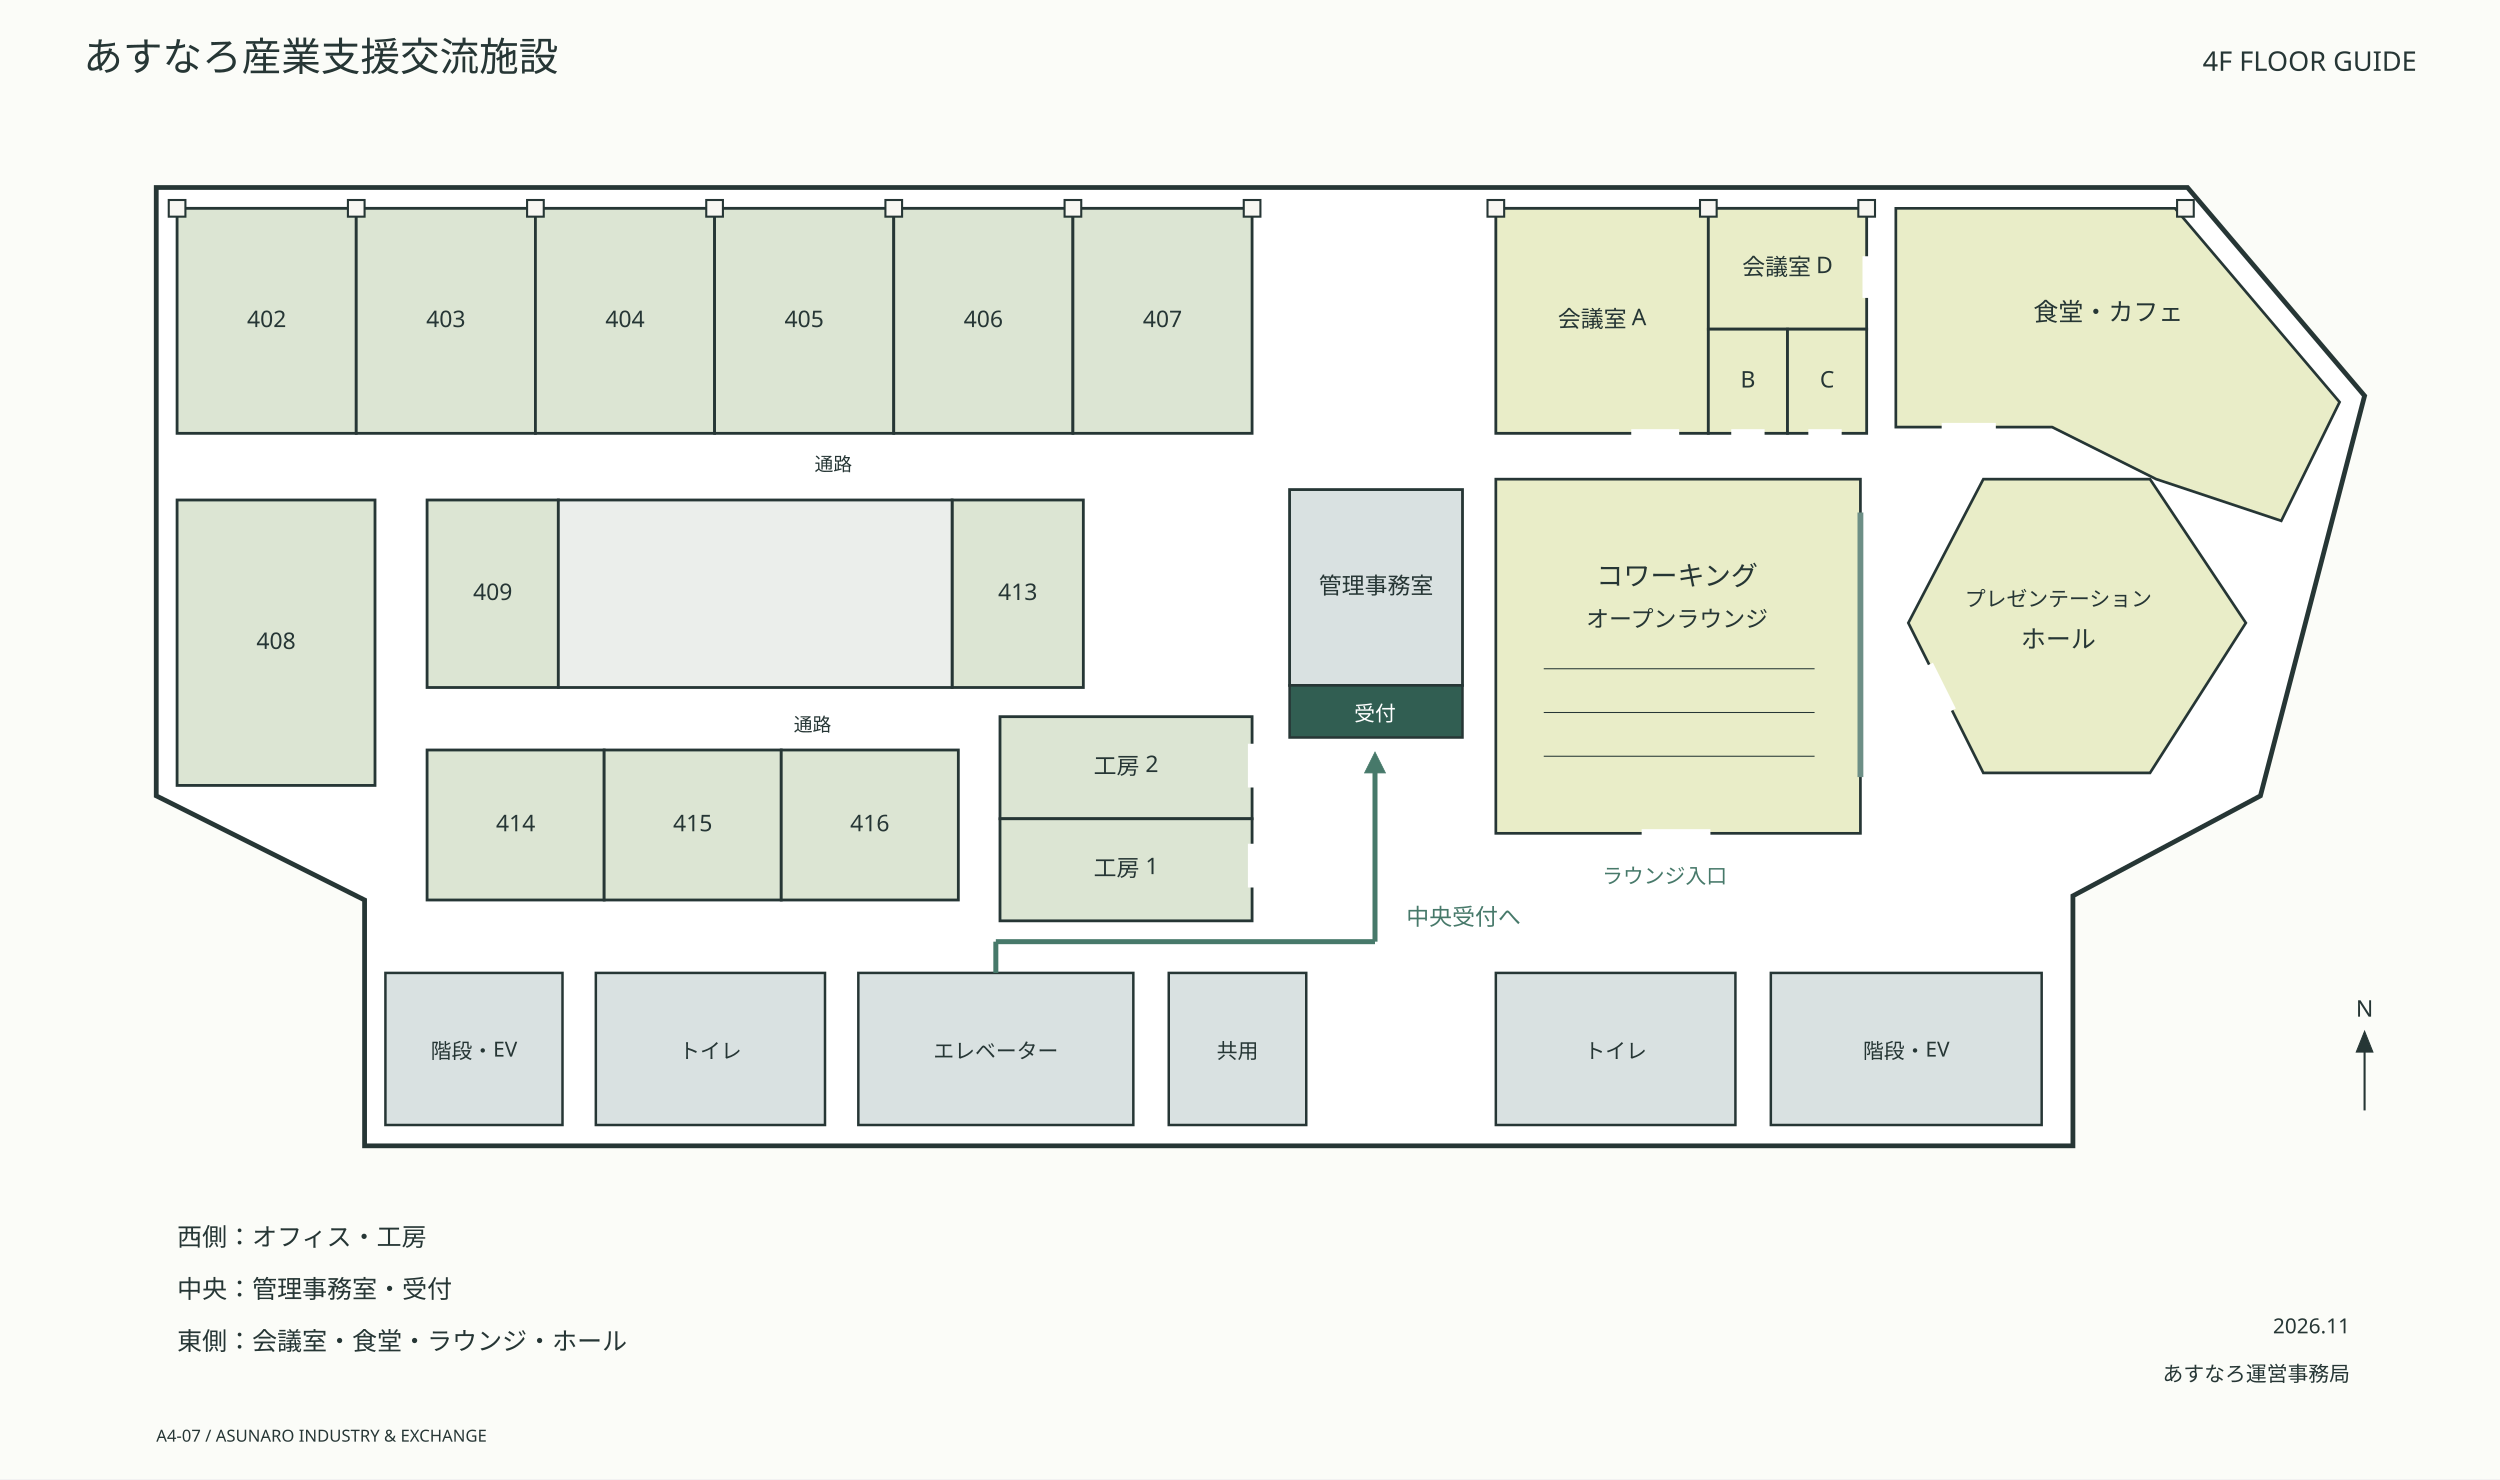
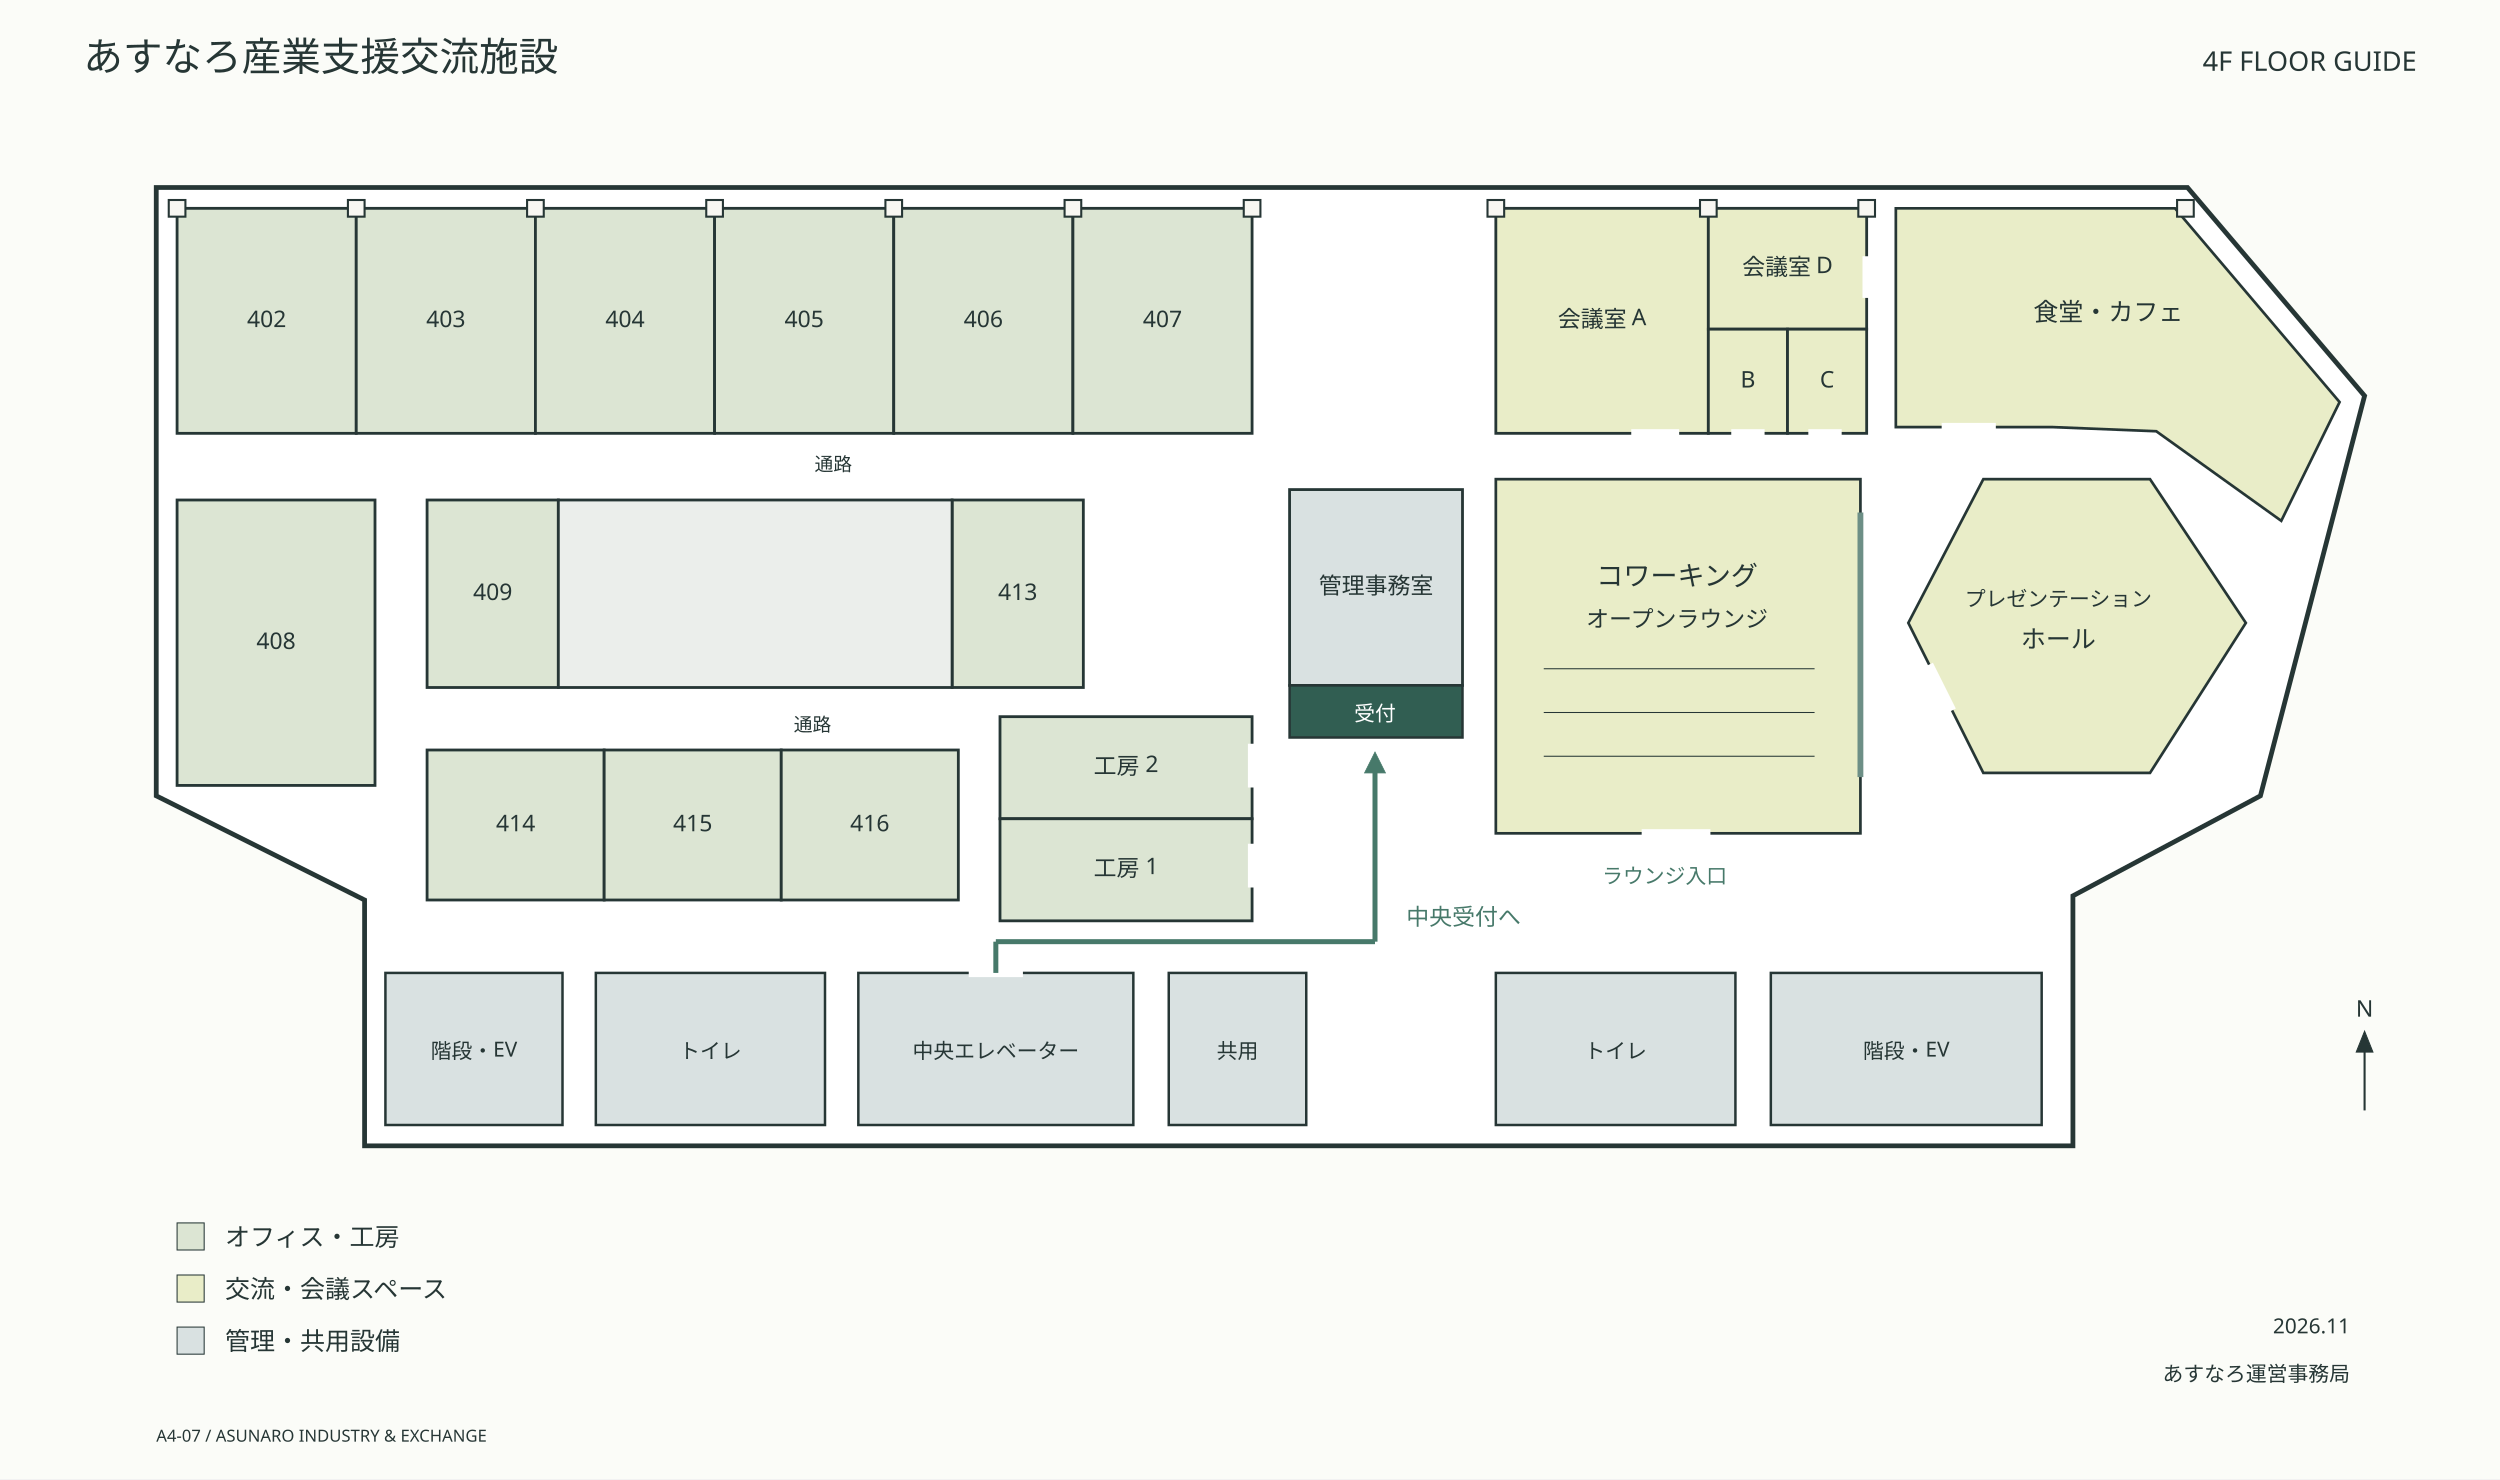
<svg xmlns="http://www.w3.org/2000/svg" viewBox="0 0 1200 710" role="img">
  <g font-family="Yu Gothic,Meiryo,sans-serif">
    <rect x="0" y="0" width="1200" height="710" fill="#fbfcf8" stroke="none" stroke-width="1" />
    <text x="40" y="34" font-size="19" text-anchor="start" fill="#263635">あすなろ産業支援交流施設</text>
    <text x="1160" y="34" font-size="13" text-anchor="end" fill="#263635">4F FLOOR GUIDE</text>
    <polygon points="75,90 1050,90 1135,190 1085,382 995,430 995,550 175,550 175,432 75,382" fill="#fff" stroke="#263635" stroke-width="2.3" />
    <rect x="85" y="100" width="86" height="108" fill="#dce5d3" stroke="#263635" stroke-width="1.35" />
    <text x="128.0" y="157.0" font-size="11" text-anchor="middle" fill="#263635">402</text>
    <rect x="171" y="100" width="86" height="108" fill="#dce5d3" stroke="#263635" stroke-width="1.35" />
    <text x="214.0" y="157.0" font-size="11" text-anchor="middle" fill="#263635">403</text>
    <rect x="257" y="100" width="86" height="108" fill="#dce5d3" stroke="#263635" stroke-width="1.35" />
    <text x="300.0" y="157.0" font-size="11" text-anchor="middle" fill="#263635">404</text>
    <rect x="343" y="100" width="86" height="108" fill="#dce5d3" stroke="#263635" stroke-width="1.35" />
    <text x="386.0" y="157.0" font-size="11" text-anchor="middle" fill="#263635">405</text>
    <rect x="429" y="100" width="86" height="108" fill="#dce5d3" stroke="#263635" stroke-width="1.35" />
    <text x="472.0" y="157.0" font-size="11" text-anchor="middle" fill="#263635">406</text>
    <rect x="515" y="100" width="86" height="108" fill="#dce5d3" stroke="#263635" stroke-width="1.35" />
    <text x="558.0" y="157.0" font-size="11" text-anchor="middle" fill="#263635">407</text>
    <rect x="85" y="240" width="95" height="137" fill="#dce5d3" stroke="#263635" stroke-width="1.35" />
    <text x="132.5" y="311.5" font-size="11" text-anchor="middle" fill="#263635">408</text>
    <rect x="205" y="240" width="63" height="90" fill="#dce5d3" stroke="#263635" stroke-width="1.35" />
    <text x="236.5" y="288.0" font-size="11" text-anchor="middle" fill="#263635">409</text>
    <rect x="457" y="240" width="63" height="90" fill="#dce5d3" stroke="#263635" stroke-width="1.35" />
    <text x="488.5" y="288.0" font-size="11" text-anchor="middle" fill="#263635">413</text>
    <rect x="268" y="240" width="189" height="90" fill="#ebeeeb" stroke="#263635" stroke-width="1.35" />
    <rect x="205" y="360" width="85" height="72" fill="#dce5d3" stroke="#263635" stroke-width="1.35" />
    <text x="247.5" y="399.0" font-size="11" text-anchor="middle" fill="#263635">414</text>
    <rect x="290" y="360" width="85" height="72" fill="#dce5d3" stroke="#263635" stroke-width="1.35" />
    <text x="332.5" y="399.0" font-size="11" text-anchor="middle" fill="#263635">415</text>
    <rect x="375" y="360" width="85" height="72" fill="#dce5d3" stroke="#263635" stroke-width="1.35" />
    <text x="417.5" y="399.0" font-size="11" text-anchor="middle" fill="#263635">416</text>
    <rect x="480" y="344" width="121" height="49" fill="#dce5d3" stroke="#263635" stroke-width="1.35" />
    <text x="540.5" y="371.5" font-size="11" text-anchor="middle" fill="#263635">工房 2</text>
    <rect x="480" y="393" width="121" height="49" fill="#dce5d3" stroke="#263635" stroke-width="1.35" />
    <text x="540.5" y="420.5" font-size="11" text-anchor="middle" fill="#263635">工房 1</text>
    <rect x="619" y="235" width="83" height="94" fill="#d9e1e1" stroke="#263635" stroke-width="1.35" />
    <text x="660.5" y="285.0" font-size="11" text-anchor="middle" fill="#263635">管理事務室</text>
    <rect x="619" y="329" width="83" height="25" fill="#315e52" stroke="#263635" stroke-width="1.2" />
    <text x="660" y="346" font-size="10" text-anchor="middle" fill="#ffffff">受付</text>
    <rect x="718" y="100" width="102" height="108" fill="#e9edc8" stroke="#263635" stroke-width="1.35" />
    <text x="769.0" y="157.0" font-size="11" text-anchor="middle" fill="#263635">会議室 A</text>
    <rect x="820" y="100" width="76" height="58" fill="#e9edc8" stroke="#263635" stroke-width="1.35" />
    <text x="858.0" y="132.0" font-size="11" text-anchor="middle" fill="#263635">会議室 D</text>
    <rect x="820" y="158" width="38" height="50" fill="#e9edc8" stroke="#263635" stroke-width="1.35" />
    <text x="839.0" y="186.0" font-size="11" text-anchor="middle" fill="#263635">B</text>
    <rect x="858" y="158" width="38" height="50" fill="#e9edc8" stroke="#263635" stroke-width="1.35" />
    <text x="877.0" y="186.0" font-size="11" text-anchor="middle" fill="#263635">C</text>
-     <polygon points="910,100 1044,100 1123,193 1095,250 1035,230 985,205 910,205" fill="#e9edc8" stroke="#263635" stroke-width="1.3" />
+     <polygon points="910,100 1044,100 1123,193 1095,250 1035,207 985,205 910,205" fill="#e9edc8" stroke="#263635" stroke-width="1.3" />
    <text x="1012" y="154" font-size="12" text-anchor="middle" fill="#263635">食堂・カフェ</text>
    <rect x="718" y="230" width="175" height="170" fill="#e9edc8" stroke="#263635" stroke-width="1.3" />
    <text x="805" y="281" font-size="13" text-anchor="middle" fill="#263635">コワーキング</text>
    <text x="805" y="301" font-size="11" text-anchor="middle" fill="#263635">オープンラウンジ</text>
    <polygon points="952,230 1032,230 1078,299 1032,371 952,371 916,299" fill="#e9edc8" stroke="#263635" stroke-width="1.3" />
    <text x="988" y="291" font-size="10" text-anchor="middle" fill="#263635">プレゼンテーション</text>
    <text x="988" y="311" font-size="12" text-anchor="middle" fill="#263635">ホール</text>
    <line x1="741" y1="321" x2="871" y2="321" fill="none" stroke="#263635" stroke-width="0.5" />
    <line x1="741" y1="342" x2="871" y2="342" fill="none" stroke="#263635" stroke-width="0.5" />
    <line x1="741" y1="363" x2="871" y2="363" fill="none" stroke="#263635" stroke-width="0.5" />
    <rect x="185" y="467" width="85" height="73" fill="#d9e1e1" stroke="#263635" stroke-width="1.2" />
    <text x="227.5" y="508" font-size="10" text-anchor="middle" fill="#263635">階段・EV</text>
    <rect x="286" y="467" width="110" height="73" fill="#d9e1e1" stroke="#263635" stroke-width="1.2" />
    <text x="341.0" y="508" font-size="10" text-anchor="middle" fill="#263635">トイレ</text>
    <rect x="412" y="467" width="132" height="73" fill="#d9e1e1" stroke="#263635" stroke-width="1.2" />
-     <text x="478.0" y="508" font-size="10" text-anchor="middle" fill="#263635">エレベーター</text>
+     <text x="478.0" y="508" font-size="10" text-anchor="middle" fill="#263635">中央エレベーター</text>
    <rect x="561" y="467" width="66" height="73" fill="#d9e1e1" stroke="#263635" stroke-width="1.2" />
    <text x="594.0" y="508" font-size="10" text-anchor="middle" fill="#263635">共用</text>
    <rect x="718" y="467" width="115" height="73" fill="#d9e1e1" stroke="#263635" stroke-width="1.2" />
    <text x="775.5" y="508" font-size="10" text-anchor="middle" fill="#263635">トイレ</text>
    <rect x="850" y="467" width="130" height="73" fill="#d9e1e1" stroke="#263635" stroke-width="1.2" />
    <text x="915.0" y="508" font-size="10" text-anchor="middle" fill="#263635">階段・EV</text>
    <line x1="788" y1="400" x2="821" y2="400" fill="none" stroke="#ffffff" stroke-width="4" />
    <line x1="783" y1="208" x2="806" y2="208" fill="none" stroke="#ffffff" stroke-width="4" />
    <line x1="831" y1="208" x2="847" y2="208" fill="none" stroke="#ffffff" stroke-width="4" />
    <line x1="868" y1="208" x2="884" y2="208" fill="none" stroke="#ffffff" stroke-width="4" />
    <line x1="896" y1="123" x2="896" y2="143" fill="none" stroke="#ffffff" stroke-width="4" />
    <line x1="932" y1="205" x2="958" y2="205" fill="none" stroke="#ffffff" stroke-width="4" />
    <line x1="926" y1="319" x2="937" y2="341" fill="none" stroke="#ffffff" stroke-width="4" />
    <line x1="601" y1="357" x2="601" y2="378" fill="none" stroke="#ffffff" stroke-width="4" />
    <line x1="601" y1="405" x2="601" y2="426" fill="none" stroke="#ffffff" stroke-width="4" />
+     <line x1="465" y1="467" x2="491" y2="467" fill="none" stroke="#ffffff" stroke-width="4" />
    <line x1="893" y1="246" x2="893" y2="373" fill="none" stroke="#6d8f86" stroke-width="2.8" />
    <line x1="478" y1="467" x2="478" y2="452" fill="none" stroke="#47796a" stroke-width="2.4" />
    <line x1="478" y1="452" x2="660" y2="452" fill="none" stroke="#47796a" stroke-width="2.4" />
    <line x1="660" y1="452" x2="660" y2="369" fill="none" stroke="#47796a" stroke-width="2.4" />
    <polygon points="660,361 655,371 665,371" fill="#47796a" stroke="#47796a" stroke-width="0.4" />
    <text x="675" y="444" font-size="11" text-anchor="start" fill="#47796a">中央受付へ</text>
    <text x="799" y="424" font-size="10" text-anchor="middle" fill="#47796a">ラウンジ入口</text>
    <text x="400" y="226" font-size="9" text-anchor="middle" fill="#263635">通路</text>
    <text x="390" y="351" font-size="9" text-anchor="middle" fill="#263635">通路</text>
    <rect x="81" y="96" width="8" height="8" fill="#f8f7f2" stroke="#263635" stroke-width="1" />
    <rect x="167" y="96" width="8" height="8" fill="#f8f7f2" stroke="#263635" stroke-width="1" />
    <rect x="253" y="96" width="8" height="8" fill="#f8f7f2" stroke="#263635" stroke-width="1" />
    <rect x="339" y="96" width="8" height="8" fill="#f8f7f2" stroke="#263635" stroke-width="1" />
    <rect x="425" y="96" width="8" height="8" fill="#f8f7f2" stroke="#263635" stroke-width="1" />
    <rect x="511" y="96" width="8" height="8" fill="#f8f7f2" stroke="#263635" stroke-width="1" />
    <rect x="597" y="96" width="8" height="8" fill="#f8f7f2" stroke="#263635" stroke-width="1" />
    <rect x="714" y="96" width="8" height="8" fill="#f8f7f2" stroke="#263635" stroke-width="1" />
    <rect x="816" y="96" width="8" height="8" fill="#f8f7f2" stroke="#263635" stroke-width="1" />
    <rect x="892" y="96" width="8" height="8" fill="#f8f7f2" stroke="#263635" stroke-width="1" />
    <rect x="1045" y="96" width="8" height="8" fill="#f8f7f2" stroke="#263635" stroke-width="1" />
-     <text x="85" y="598" font-size="12" text-anchor="start" fill="#263635">西側：オフィス・工房</text>
-     <text x="85" y="623" font-size="12" text-anchor="start" fill="#263635">中央：管理事務室・受付</text>
-     <text x="85" y="648" font-size="12" text-anchor="start" fill="#263635">東側：会議室・食堂・ラウンジ・ホール</text>
+     <rect x="85" y="587" width="13" height="13" fill="#dce5d3" stroke="#263635" stroke-width="0.5" />
+     <text x="108" y="598" font-size="12" text-anchor="start" fill="#263635">オフィス・工房</text>
+     <rect x="85" y="612" width="13" height="13" fill="#e9edc8" stroke="#263635" stroke-width="0.5" />
+     <text x="108" y="623" font-size="12" text-anchor="start" fill="#263635">交流・会議スペース</text>
+     <rect x="85" y="637" width="13" height="13" fill="#d9e1e1" stroke="#263635" stroke-width="0.5" />
+     <text x="108" y="648" font-size="12" text-anchor="start" fill="#263635">管理・共用設備</text>
    <text x="1128" y="640" font-size="10" text-anchor="end" fill="#263635">2026.11</text>
    <text x="1128" y="663" font-size="10" text-anchor="end" fill="#263635">あすなろ運営事務局</text>
    <text x="1135" y="488" font-size="11" text-anchor="middle" fill="#263635">N</text>
    <line x1="1135" y1="499" x2="1135" y2="533" fill="none" stroke="#263635" stroke-width="1" />
    <polygon points="1135,495 1131,505 1139,505" fill="#263635" stroke="#263635" stroke-width="0.5" />
    <text x="75" y="692" font-size="8" text-anchor="start" fill="#263635">A4-07 / ASUNARO INDUSTRY &amp; EXCHANGE</text>
  </g>
</svg>
